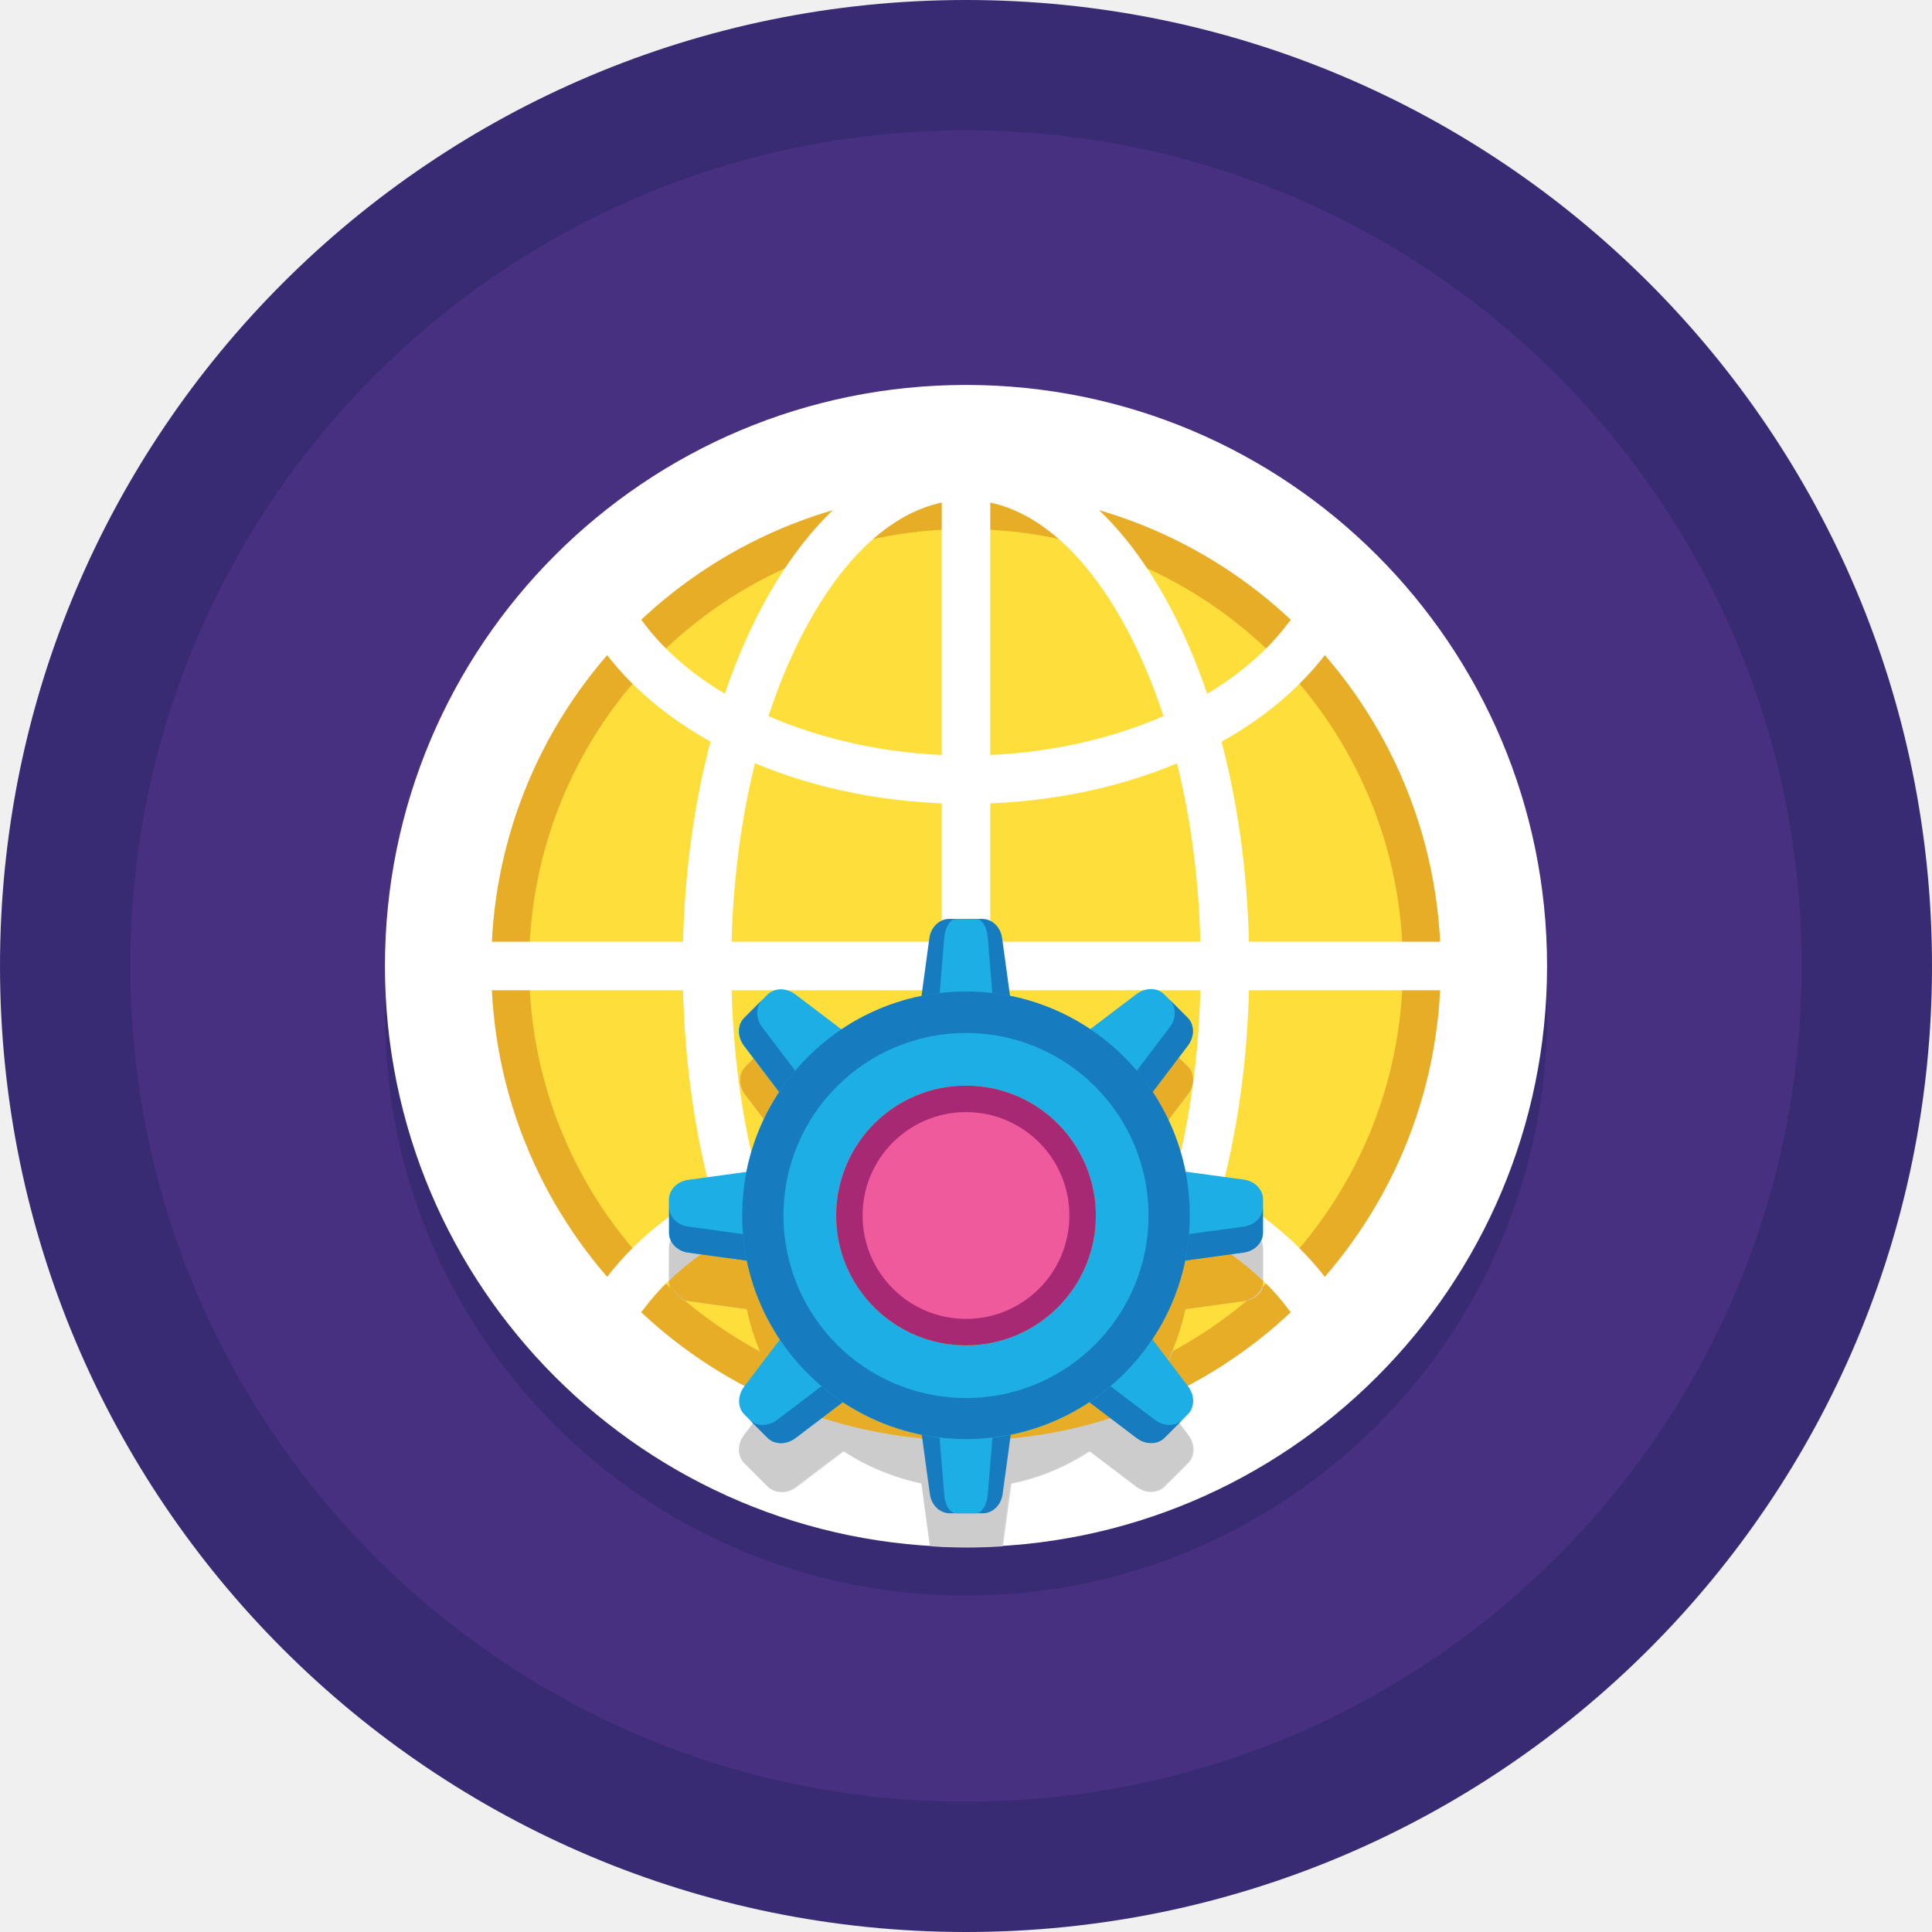
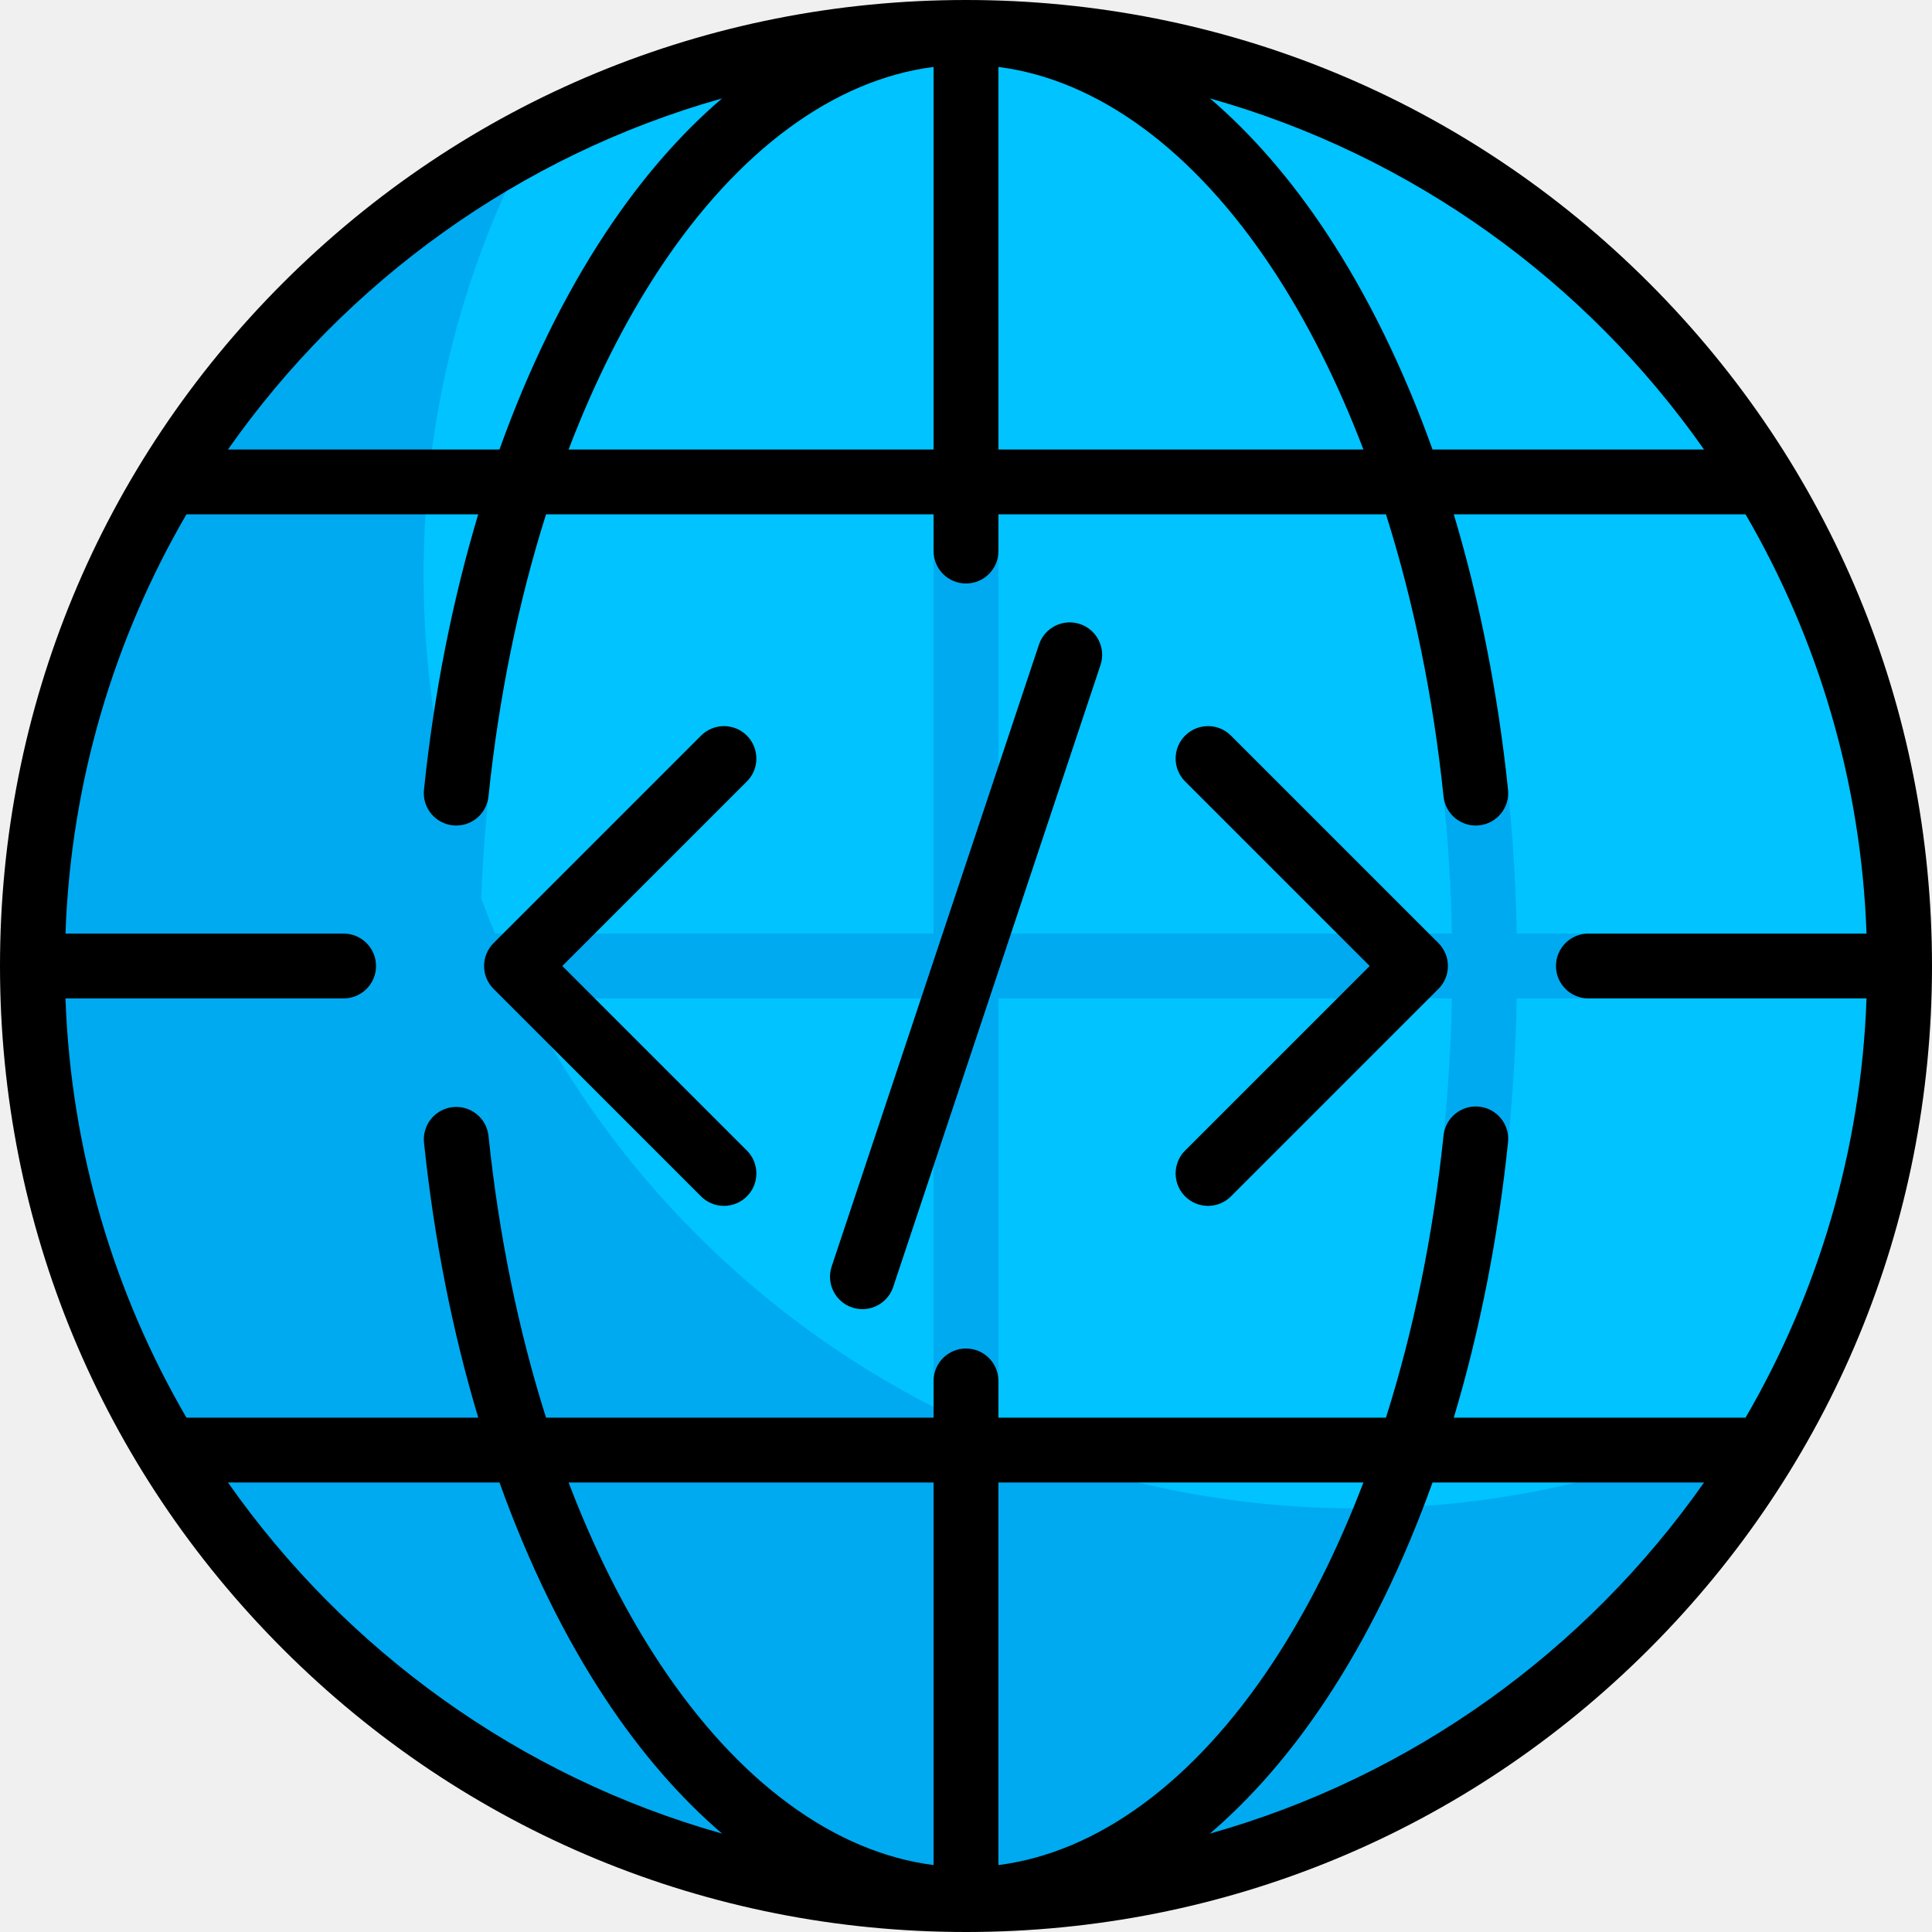
- <svg xmlns="http://www.w3.org/2000/svg" xml:space="preserve" viewBox="102 102 796 796">
-   <switch>
-     <g>
-       <circle fill="#382B73" cx="500" cy="500" r="398" />
-       <circle fill="#473080" cx="500" cy="500" r="344.3" />
-       <circle fill="#382B73" cx="500" cy="520" r="239.4" />
-       <g>
-         <circle fill="#FFF" cx="500" cy="500" r="239.4" />
-         <circle fill="#E7AD27" cx="500" cy="500" r="195.6" />
-         <circle fill="#FEDE3A" cx="500" cy="500" r="180" />
-         <path fill="#FFF" d="M500 712c-32.4 0-62.3-22.9-84.3-64.5-20.9-39.6-32.4-91.9-32.4-147.5s11.5-107.9 32.4-147.5c22-41.6 51.9-64.5 84.3-64.5s62.3 22.9 84.3 64.5c20.9 39.6 32.4 91.9 32.4 147.5s-11.5 107.9-32.4 147.5c-22 41.6-51.9 64.5-84.3 64.5zm0-404c-24.6 0-48.3 19.1-66.6 53.8-19.4 36.7-30.1 85.8-30.1 138.1S414 601.3 433.4 638c18.3 34.7 42 53.8 66.6 53.8 24.6 0 48.3-19.1 66.6-53.8 19.4-36.7 30.1-85.8 30.1-138.1S586 398.5 566.6 361.8c-18.3-34.6-42-53.8-66.6-53.8z" />
-         <path fill="#FFF" d="M500 433.2c-63.1 0-120.1-24.1-149-62.8-3.3-4.4-2.4-10.7 2.1-14 4.4-3.3 10.7-2.4 14 2.1 24.7 33.3 76.9 54.8 132.9 54.8s108.2-21.5 132.9-54.8c3.3-4.4 9.6-5.4 14-2.1 4.4 3.3 5.4 9.6 2.1 14-28.9 38.8-85.9 62.8-149 62.8zM695.6 510H304.4c-5.5 0-10-4.5-10-10s4.5-10 10-10h391.1c5.5 0 10 4.5 10 10 .1 5.5-4.4 10-9.9 10z" />
-         <path fill="#FFF" d="M500 705.6c-5.5 0-10-4.5-10-10V304.4c0-5.5 4.5-10 10-10s10 4.5 10 10v391.1c0 5.6-4.5 10.1-10 10.1z" />
-         <path fill="#FFF" d="M359.1 645.6c-2.1 0-4.2-.6-6-2-4.4-3.3-5.4-9.6-2.1-14 28.8-38.8 85.9-62.8 149-62.8 63.1 0 120.1 24.1 149 62.8 3.3 4.4 2.4 10.7-2.1 14-4.4 3.3-10.7 2.4-14-2.1-24.7-33.3-76.9-54.8-132.9-54.8s-108.2 21.5-132.9 54.8c-2 2.7-5 4.1-8 4.1z" />
-         <path fill="#D1D3D4" d="M622.4 616.2c0-4.1-3.4-7.6-8-8.2l-23.9-3.3c-.9-4.7-2.2-9.3-3.8-13.7-.3-.7-.5-1.4-.8-2.1-2.4-6-5.3-11.7-8.9-17l14.5-19.1c1.9-2.5 2.5-5.5 1.8-8.1-.3-1.3-1-2.4-1.9-3.3l-7.5-7.5-2.1-2.1c-2.9-2.9-7.8-2.9-11.5-.1l-19 14.5c-9.8-6.6-20.9-11.3-32.9-13.7l-3.2-23.6c-.6-4.6-4.1-8-8.2-8H493.4c-4.1 0-7.6 3.4-8.2 8l-3.2 23.6c-2.2.4-4.4 1-6.5 1.6-.4.1-.7.2-1.1.3-8.8 2.6-17 6.4-24.4 11.3-.3.2-.6.4-.8.6l-19-14.5c-3.7-2.8-8.6-2.8-11.5.1l-9.6 9.6c-2.9 2.9-2.9 7.8-.1 11.5l14.5 19.1c-2.1 3.2-4.1 6.6-5.8 10.2-.8 1.6-1.5 3.1-2.2 4.7l-.9 2.1c-1.1 2.8-2.1 5.7-2.9 8.6-.7 2.4-1.3 4.8-1.7 7.2l-23.9 3.3c-4.6.6-8 4.1-8 8.2v13.7c0 4.1 3.4 7.6 8 8.2l24 3.3c2.4 11.8 7.1 22.8 13.6 32.5L409 693.5c-2.8 3.7-2.8 8.6.1 11.5l9.6 9.6c2.9 2.9 7.8 2.9 11.5.1l19.5-14.8c1.3.9 2.7 1.7 4.1 2.5.9.5 1.8 1.1 2.7 1.6l3 1.5c.7.3 1.4.7 2.1 1 1.2.6 2.4 1.1 3.6 1.6 5.4 2.2 11.1 4 16.9 5.2l3.3 24.3.3 1.5c4.9.3 9.8.5 14.7.5s9.8-.2 14.7-.5c.1-.5.3-1 .3-1.5l3.3-24.3c11.8-2.4 22.7-7 32.4-13.4l19.5 14.8c.4.3.7.5 1.1.7.5.3 1 .5 1.5.7.4.2.8.3 1.2.4.4.1.9.2 1.3.2h.9c.5 0 1-.1 1.5-.2 1.5-.3 2.8-1 3.9-2.1l7.5-7.5 2.1-2.1c2.9-2.9 2.9-7.8.1-11.5L577 673.9c.2-.3.3-.5.5-.8 2-3.1 3.9-6.3 5.5-9.7.3-.5.5-1.1.8-1.6.8-1.7 1.6-3.5 2.3-5.2.3-.9.7-1.8 1-2.7.4-1.1.7-2.1 1.1-3.2.1-.3.2-.7.3-1 .3-1.1.7-2.3 1-3.4.3-1.1.5-2.1.8-3.2.1-.6.3-1.1.4-1.7l24-3.3c3.8-.5 6.8-3 7.7-6.2.2-.7.3-1.3.3-2v-13.7z" />
-         <path fill="#FEDE3A" d="M622.4 629.6v.3c0 .7-.1 1.4-.3 2-.1.2-.1.4-.2.5.6-.5 1.2-1.1 1.7-1.6l-1.2-1.2zM590.3 641.4c-.1.6-.2 1.2-.4 1.7-.2 1.1-.5 2.1-.8 3.2-.3 1.1-.6 2.3-1 3.4-.1.3-.2.7-.3 1-.3 1.1-.7 2.1-1.1 3.2-.3.9-.6 1.8-1 2.7-.3.7-.6 1.4-.9 2.2 11-5.9 21.4-13 30.9-21l-1.5.3-23.9 3.3zM377.6 629.6l-1.2 1.2c.6.5 1.1 1.1 1.7 1.6-.3-.8-.5-1.7-.5-2.5v-.3zM385.7 638.1l-1.5-.3c9.5 8 19.9 15 30.9 21-2.3-5.5-4.2-11.3-5.4-17.4l-24-3.3z" />
-         <path fill="#FFF" d="M647.8 628.1c-4.4 5.1-9.1 9.9-14 14.5 3.4 3.5 9 4 13.1 1 4.4-3.3 5.4-9.6 2.1-14l-1.2-1.5zM352.2 628.1l-1.2 1.5c-3.3 4.4-2.4 10.7 2.1 14 1.8 1.3 3.9 2 6 2 2.6 0 5.2-1 7.1-3-4.9-4.6-9.6-9.4-14-14.5zM582.6 581.7c1.2 2.4 2.3 4.8 3.2 7.2.3.7.5 1.4.8 2.1 1.6 4.4 2.9 9 3.8 13.7l23.9 3.3c4.6.6 8 4.1 8 8.2v13.4l1.2 1.2c4.9-4.6 9.5-9.5 13.8-14.6-14.4-14.3-33.2-26-54.7-34.5zM377.6 629.6v-13.4c0-4.1 3.4-7.6 8-8.2l23.9-3.3c.5-2.4 1.1-4.9 1.7-7.2.8-2.9 1.8-5.8 2.9-8.6l.9-2.1c.7-1.6 1.4-3.2 2.2-4.7.1-.1.1-.3.2-.4-21.5 8.4-40.3 20.2-54.8 34.6 4.3 5.1 8.9 10 13.8 14.6.4-.5.8-.9 1.2-1.3z" />
-         <path fill="#CCC" d="m419.8 678.4-11.3 14.9c-2.8 3.7-2.8 8.6.1 11.5l9.6 9.6c2.9 2.9 7.8 2.9 11.5.1l19.5-14.8c1.3.9 2.7 1.7 4.1 2.5.9.5 1.8 1.1 2.7 1.6l3 1.5c.7.3 1.4.7 2.1 1 1.2.6 2.4 1.1 3.6 1.6 5.4 2.2 11.1 4 16.9 5.2l3.3 24.3.3 1.5c4.9.3 9.8.5 14.7.5s9.8-.2 14.7-.5c.1-.5.3-1 .3-1.5l3.3-24.3c11.8-2.4 22.7-7 32.4-13.4l19.5 14.8c.4.3.7.5 1.1.7.5.3 1 .5 1.5.7.4.2.8.3 1.2.4.4.1.9.2 1.3.2h.9c.5 0 1-.1 1.5-.2 1.5-.3 2.8-1 3.9-2.1l7.5-7.5 2.1-2.1c2.9-2.9 2.9-7.8.1-11.5l-11.3-14.9c-24.5 11-51.6 17.2-80.2 17.2-28.3.2-55.4-6-79.9-17z" />
-         <path fill="#E7AD27" d="M577.3 673.1c2-3.1 3.9-6.3 5.5-9.7.3-.5.5-1.1.8-1.6.5-1 .9-2 1.4-3.1-25.4 13.6-54.3 21.3-85 21.3-30.7 0-59.6-7.7-84.9-21.3 2.3 5.3 5 10.4 8.2 15.1l-3.4 4.5c24.5 11 51.6 17.2 80.2 17.2s55.7-6.1 80.2-17.2l-3.4-4.5c0-.2.2-.4.4-.7zM384.2 637.8c-2.1-1.7-4.1-3.5-6.1-5.4.9 2.5 3.2 4.5 6.1 5.4zM621.9 632.4c-2 1.8-4 3.6-6 5.3 2.8-.8 5-2.8 6-5.3zM582.6 581.7c-1.7-3.4-3.6-6.6-5.6-9.8l14.5-19.1c1.9-2.5 2.5-5.5 1.8-8.1-.3-1.3-1-2.4-1.9-3.3l-7.5-7.5-2.1-2.1c-2.9-2.9-7.8-2.9-11.5-.1l-19 14.5c-9.8-6.6-20.9-11.3-32.9-13.7l-3.2-23.6c-.6-4.6-4.1-8-8.2-8H493.4c-4.1 0-7.6 3.4-8.2 8l-3.2 23.6c-2.2.4-4.4 1-6.5 1.6-.4.1-.7.2-1.1.3-8.8 2.6-17 6.4-24.4 11.3-.3.2-.6.4-.8.6l-19-14.5c-3.7-2.8-8.6-2.8-11.5.1l-9.6 9.6c-2.9 2.9-2.9 7.8-.1 11.5l14.5 19.1c-2.1 3.1-3.9 6.4-5.6 9.8 24.7-9.7 53-15 82.6-15 29.1-.1 57.4 5.2 82.1 14.8z" />
-         <path fill="#E7AD27" d="M622.4 629.9v-.3c-27.3-26.4-73.4-42.9-122.4-42.9s-95.1 16.5-122.4 42.9v.3c0 .9.2 1.7.5 2.5 2 1.8 4 3.6 6.1 5.4l1.5.3 24 3.3c1.2 6 3.1 11.8 5.4 17.4 25.3 13.6 54.2 21.3 84.9 21.3 30.7 0 59.6-7.7 84.9-21.3.3-.7.6-1.4.9-2.2.3-.9.7-1.8 1-2.7.4-1.1.7-2.1 1.1-3.2.1-.3.2-.7.3-1 .3-1.1.7-2.3 1-3.4.3-1.1.5-2.1.8-3.2.1-.6.3-1.1.4-1.7l24-3.3 1.5-.3c2.1-1.7 4.1-3.5 6-5.3.1-.2.2-.4.2-.5.2-.7.3-1.4.3-2.1z" />
-         <path fill="#CCC" d="m415 586.9-.9 2.1c-1.1 2.8-2.1 5.7-2.9 8.6-.7 2.4-1.3 4.8-1.7 7.2l-23.9 3.3c-4.6.6-8 4.1-8 8.2v13.4c27.3-26.4 73.4-42.9 122.4-42.9s95.1 16.5 122.4 42.9v-13.4c0-4.1-3.4-7.6-8-8.2l-23.9-3.3c-.9-4.7-2.2-9.3-3.8-13.7-.3-.7-.5-1.4-.8-2.1-1-2.5-2-4.9-3.2-7.2-24.7-9.7-53-15-82.6-15-29.6 0-57.9 5.3-82.6 15-.1.1-.1.3-.2.4-.9 1.5-1.6 3.1-2.3 4.7z" />
-         <g>
-           <path fill="#177BC0" d="M511.3 532.6h-22.7c-5.1 0-9-5.2-8.2-11l4.5-33c.6-4.6 4.1-8 8.2-8h13.6c4.1 0 7.6 3.4 8.2 8l4.5 33c.9 5.8-3 11-8.1 11zM488.7 673.5h22.7c5.1 0 9 5.2 8.2 11l-4.5 33c-.6 4.6-4.1 8-8.2 8h-13.6c-4.1 0-7.6-3.4-8.2-8l-4.5-33c-.9-5.8 3-11 8.1-11z" />
-           <path fill="#1CAEE4" d="M506.8 532.6h-13.6c-3.1 0-5.4-5.2-4.9-11l2.7-33c.4-4.6 2.5-8 4.9-8h8.2c2.5 0 4.6 3.4 4.9 8l2.7 33c.5 5.8-1.8 11-4.9 11zM493.2 673.5h13.6c3.1 0 5.4 5.2 4.9 11l-2.7 33c-.4 4.6-2.5 8-4.9 8h-8.2c-2.5 0-4.6-3.4-4.9-8l-2.7-33c-.5-5.8 1.8-11 4.9-11zM570.4 614.4v-22.7c0-5.1 5.2-9 11-8.2l33 4.5c4.6.6 8 4.1 8 8.2v13.6c0 4.1-3.4 7.6-8 8.2l-33 4.5c-5.8.9-11-3-11-8.1z" />
-           <path fill="#177BC0" d="m614.3 607.4-33 4.5c-5.8.8-11-3.1-11-8.2v10.7c0 5.1 5.2 9 11 8.2l33-4.5c4.6-.6 8-4.1 8-8.2v-10.7c.1 4.1-3.3 7.6-8 8.2z" />
-           <path fill="#1CAEE4" d="M429.6 591.7v22.7c0 5.1-5.2 9-11 8.2l-33-4.5c-4.6-.6-8-4.1-8-8.2v-13.6c0-4.1 3.4-7.6 8-8.2l33-4.5c5.8-.9 11 3 11 8.1z" />
-           <path fill="#177BC0" d="m385.7 607.4 33 4.5c5.8.8 11-3.1 11-8.2v10.7c0 5.1-5.2 9-11 8.2l-33-4.5c-4.6-.6-8-4.1-8-8.2v-10.7c-.1 4.1 3.3 7.6 8 8.2z" />
-           <g>
-             <path fill="#1CAEE4" d="m557.8 561.3-16-16c-3.6-3.6-2.7-10 1.9-13.6l26.5-20.1c3.7-2.8 8.6-2.8 11.5.1l9.6 9.6c2.9 2.9 2.9 7.8.1 11.5l-20.1 26.5c-3.5 4.7-9.9 5.6-13.5 2z" />
-             <path fill="#177BC0" d="m583.9 525.3-20.1 26.5c-3.5 4.6-10 5.6-13.6 1.9l7.5 7.5c3.6 3.6 10 2.7 13.6-1.9l20.1-26.5c2.8-3.7 2.8-8.6-.1-11.5l-7.5-7.5c2.9 2.9 3 7.8.1 11.5z" />
-             <path fill="#1CAEE4" d="m442.2 644.8 16 16c3.6 3.6 2.7 10-1.9 13.6l-26.5 20.1c-3.7 2.8-8.6 2.8-11.5-.1l-9.6-9.6c-2.9-2.9-2.9-7.8-.1-11.5l20.1-26.5c3.5-4.7 9.9-5.6 13.5-2z" />
-             <path fill="#177BC0" d="m422.2 687 26.5-20.1c4.6-3.5 5.6-10 1.9-13.6l7.5 7.5c3.6 3.6 2.7 10-1.9 13.6l-26.5 20.1c-3.7 2.8-8.6 2.8-11.5-.1l-7.5-7.5c2.9 2.9 7.8 2.9 11.5.1z" />
-           </g>
-           <g>
-             <path fill="#1CAEE4" d="m541.8 660.8 16-16c3.6-3.6 10-2.7 13.6 1.9l20.1 26.5c2.8 3.7 2.8 8.6-.1 11.5l-9.6 9.6c-2.9 2.9-7.8 2.9-11.5.1l-26.5-20.1c-4.7-3.4-5.6-9.8-2-13.5z" />
-             <path fill="#177BC0" d="m577.8 687-26.5-20.1c-4.6-3.5-5.6-10-1.9-13.6l-7.5 7.5c-3.6 3.6-2.7 10 1.9 13.6l26.5 20.1c3.7 2.8 8.6 2.8 11.5-.1l7.5-7.5c-2.9 2.9-7.8 2.9-11.5.1z" />
-             <path fill="#1CAEE4" d="m458.2 545.3-16 16c-3.6 3.6-10 2.7-13.6-1.9l-20.1-26.5c-2.8-3.7-2.8-8.6.1-11.5l9.6-9.6c2.9-2.9 7.8-2.9 11.5-.1l26.5 20.1c4.7 3.4 5.6 9.8 2 13.5z" />
-             <path fill="#177BC0" d="m416.1 525.3 20.1 26.5c3.5 4.6 10 5.6 13.6 1.9l-7.5 7.5c-3.6 3.6-10 2.7-13.6-1.9l-20.1-26.5c-2.8-3.7-2.8-8.6.1-11.5l7.5-7.5c-2.9 2.9-3 7.8-.1 11.5z" />
-           </g>
-           <g>
-             <path fill="#1CAEE4" d="M500 510.5c-50.9 0-92.2 41.3-92.2 92.2S449.1 695 500 695c50.9 0 92.2-41.3 92.2-92.2s-41.3-92.3-92.2-92.3zm0 145.8c-29.6 0-53.5-24-53.5-53.5 0-29.6 24-53.5 53.5-53.5 29.6 0 53.5 24 53.5 53.5s-23.9 53.5-53.5 53.5z" />
-           </g>
-           <g>
-             <path fill="#177BC0" d="M500 510.5c-50.9 0-92.2 41.3-92.2 92.2 0 50.9 41.3 92.2 92.2 92.2 50.9 0 92.2-41.3 92.2-92.2 0-50.9-41.3-92.2-92.2-92.2zm0 167.5c-41.6 0-75.2-33.7-75.2-75.2 0-41.6 33.7-75.2 75.2-75.2 41.6 0 75.2 33.7 75.2 75.2S541.6 678 500 678z" />
-           </g>
-           <g>
-             <circle fill="#A72973" cx="500" cy="602.8" r="53.5" />
-           </g>
-           <g>
-             <circle fill="#EF5A9D" cx="500" cy="602.8" r="42.6" />
-           </g>
-         </g>
-       </g>
-     </g>
-   </switch>
+ <svg xmlns="http://www.w3.org/2000/svg" viewBox="0 0 512 512" style="enable-background:new 0 0 512 512" xml:space="preserve">
+   <circle style="fill:#00c3ff" cx="256" cy="256" r="247.409" />
+   <path style="fill:#00aaf0" d="M377.372 399.1c15.142-39.563 23.679-85.879 24.579-134.509h25.288V247.41h-25.288c-1.191-64.31-15.725-124.583-41.25-170.526-16.447-29.604-36.331-51.26-58.194-63.908-15.065-2.868-30.608-4.385-46.507-4.385s-31.442 1.518-46.507 4.383c-21.863 12.65-41.748 34.305-58.194 63.908-17.596 31.672-29.966 70.155-36.345 112.075a249.22 249.22 0 0 1-2.703-36.618c0-41.633 10.3-80.856 28.465-115.285C62.151 78.509 8.591 160.994 8.591 256c0 136.641 110.768 247.409 247.409 247.409 95.006 0 177.491-53.561 218.945-132.125-29.503 15.567-62.531 25.333-97.573 27.816zm-18.731.637c-33.316-.135-65.074-6.855-94.05-18.926v-116.22h120.177c-.948 49.397-10.045 96.133-26.127 135.146zM139.127 264.591H247.41v108.283c-46.531-23.731-84.553-61.753-108.283-108.283zm27.191-179.364c24.378-43.88 56.227-68.046 89.682-68.046s65.305 24.166 89.682 68.046c24.141 43.454 37.907 100.767 39.085 162.183H264.591V84.761H247.41V247.41H131.189a246.043 246.043 0 0 1-3.671-9.331c2.327-57.874 15.887-111.607 38.8-152.852z" />
+   <path d="M437.02 74.98C388.668 26.629 324.38 0 256 0S123.332 26.629 74.98 74.98C26.629 123.332 0 187.62 0 256s26.629 132.668 74.98 181.02C123.332 485.371 187.62 512 256 512s132.668-26.629 181.02-74.98C485.371 388.668 512 324.38 512 256s-26.629-132.668-74.98-181.02zm-16.08 189.611h73.709c-1.435 40.368-12.928 78.216-32.058 111.105H385.26c6.83-22.79 11.722-47.404 14.383-72.991a8.593 8.593 0 0 0-7.656-9.434c-4.711-.489-8.942 2.937-9.434 7.656-2.748 26.416-7.949 51.68-15.256 74.769H264.591v-9.736a8.591 8.591 0 0 0-17.182 0v9.736H144.702c-7.307-23.089-12.508-48.354-15.256-74.769a8.592 8.592 0 0 0-17.09 1.778c2.662 25.587 7.554 50.201 14.383 72.991H49.41c-19.13-32.889-30.623-70.737-32.058-111.105H91.06a8.591 8.591 0 0 0 0-17.182H17.352c1.435-40.368 12.928-78.216 32.058-111.105h77.331c-6.83 22.79-11.722 47.404-14.383 72.992a8.593 8.593 0 0 0 7.656 9.434c4.718.495 8.943-2.936 9.434-7.656 2.748-26.416 7.949-51.68 15.256-74.769H247.41v9.736a8.591 8.591 0 0 0 17.182 0v-9.736h102.707c7.307 23.089 12.508 48.354 15.256 74.769a8.592 8.592 0 0 0 9.433 7.656 8.592 8.592 0 0 0 7.656-9.434c-2.662-25.587-7.554-50.201-14.383-72.992h77.331c19.13 32.889 30.623 70.737 32.058 111.105h-73.71a8.591 8.591 0 0 0 0 17.182zm-246.056 176.31c-9.286-14.02-17.409-30.218-24.201-48.024h96.727v101.386c-26.281-3.355-51.754-22.001-72.526-53.362zm89.707 53.362V392.877h96.727c-6.792 17.805-14.916 34.004-24.201 48.024-20.773 31.361-46.246 50.007-72.526 53.362zm72.525-423.164c9.286 14.02 17.409 30.218 24.201 48.024H264.59V17.737c26.281 3.355 51.754 22.001 72.526 53.362zm-89.707-53.362v101.386h-96.727c6.792-17.805 14.916-34.004 24.201-48.024 20.773-31.361 46.246-50.007 72.526-53.362zm204.178 101.386h-71.964c-7.675-21.422-17.158-40.865-28.183-57.51-9.398-14.189-19.766-26.088-30.813-35.54 53.653 15.1 99.704 48.521 130.96 93.05zm-260.215-93.05c-11.046 9.452-21.415 21.351-30.813 35.54-11.026 16.645-20.507 36.089-28.183 57.51H60.413c31.256-44.529 77.307-77.95 130.959-93.05zM60.413 392.877h71.964c7.675 21.422 17.158 40.865 28.183 57.51 9.398 14.189 19.766 26.088 30.813 35.54-53.653-15.1-99.704-48.521-130.96-93.05zm260.215 93.05c11.046-9.452 21.415-21.351 30.813-35.54 11.026-16.645 20.508-36.089 28.183-57.51h71.964c-31.257 44.529-77.308 77.95-130.96 93.05z" />
+   <path d="M286.207 165.381a8.593 8.593 0 0 0-10.867 5.434l-54.98 164.94a8.592 8.592 0 0 0 16.3 5.434l54.98-164.94a8.592 8.592 0 0 0-5.433-10.868zM197.931 194.946a8.59 8.59 0 0 0-12.148 0l-54.98 54.98a8.59 8.59 0 0 0 0 12.148l54.98 54.98a8.564 8.564 0 0 0 6.074 2.516 8.56 8.56 0 0 0 6.074-2.516 8.59 8.59 0 0 0 0-12.148L149.025 256l48.906-48.906a8.59 8.59 0 0 0 0-12.148zM326.217 194.946a8.59 8.59 0 0 0-12.148 0 8.59 8.59 0 0 0 0 12.148L362.975 256l-48.906 48.906a8.59 8.59 0 0 0 0 12.148c1.677 1.677 3.876 2.516 6.074 2.516s4.397-.838 6.074-2.516l54.98-54.98a8.59 8.59 0 0 0 0-12.148l-54.98-54.98z" />
</svg>
